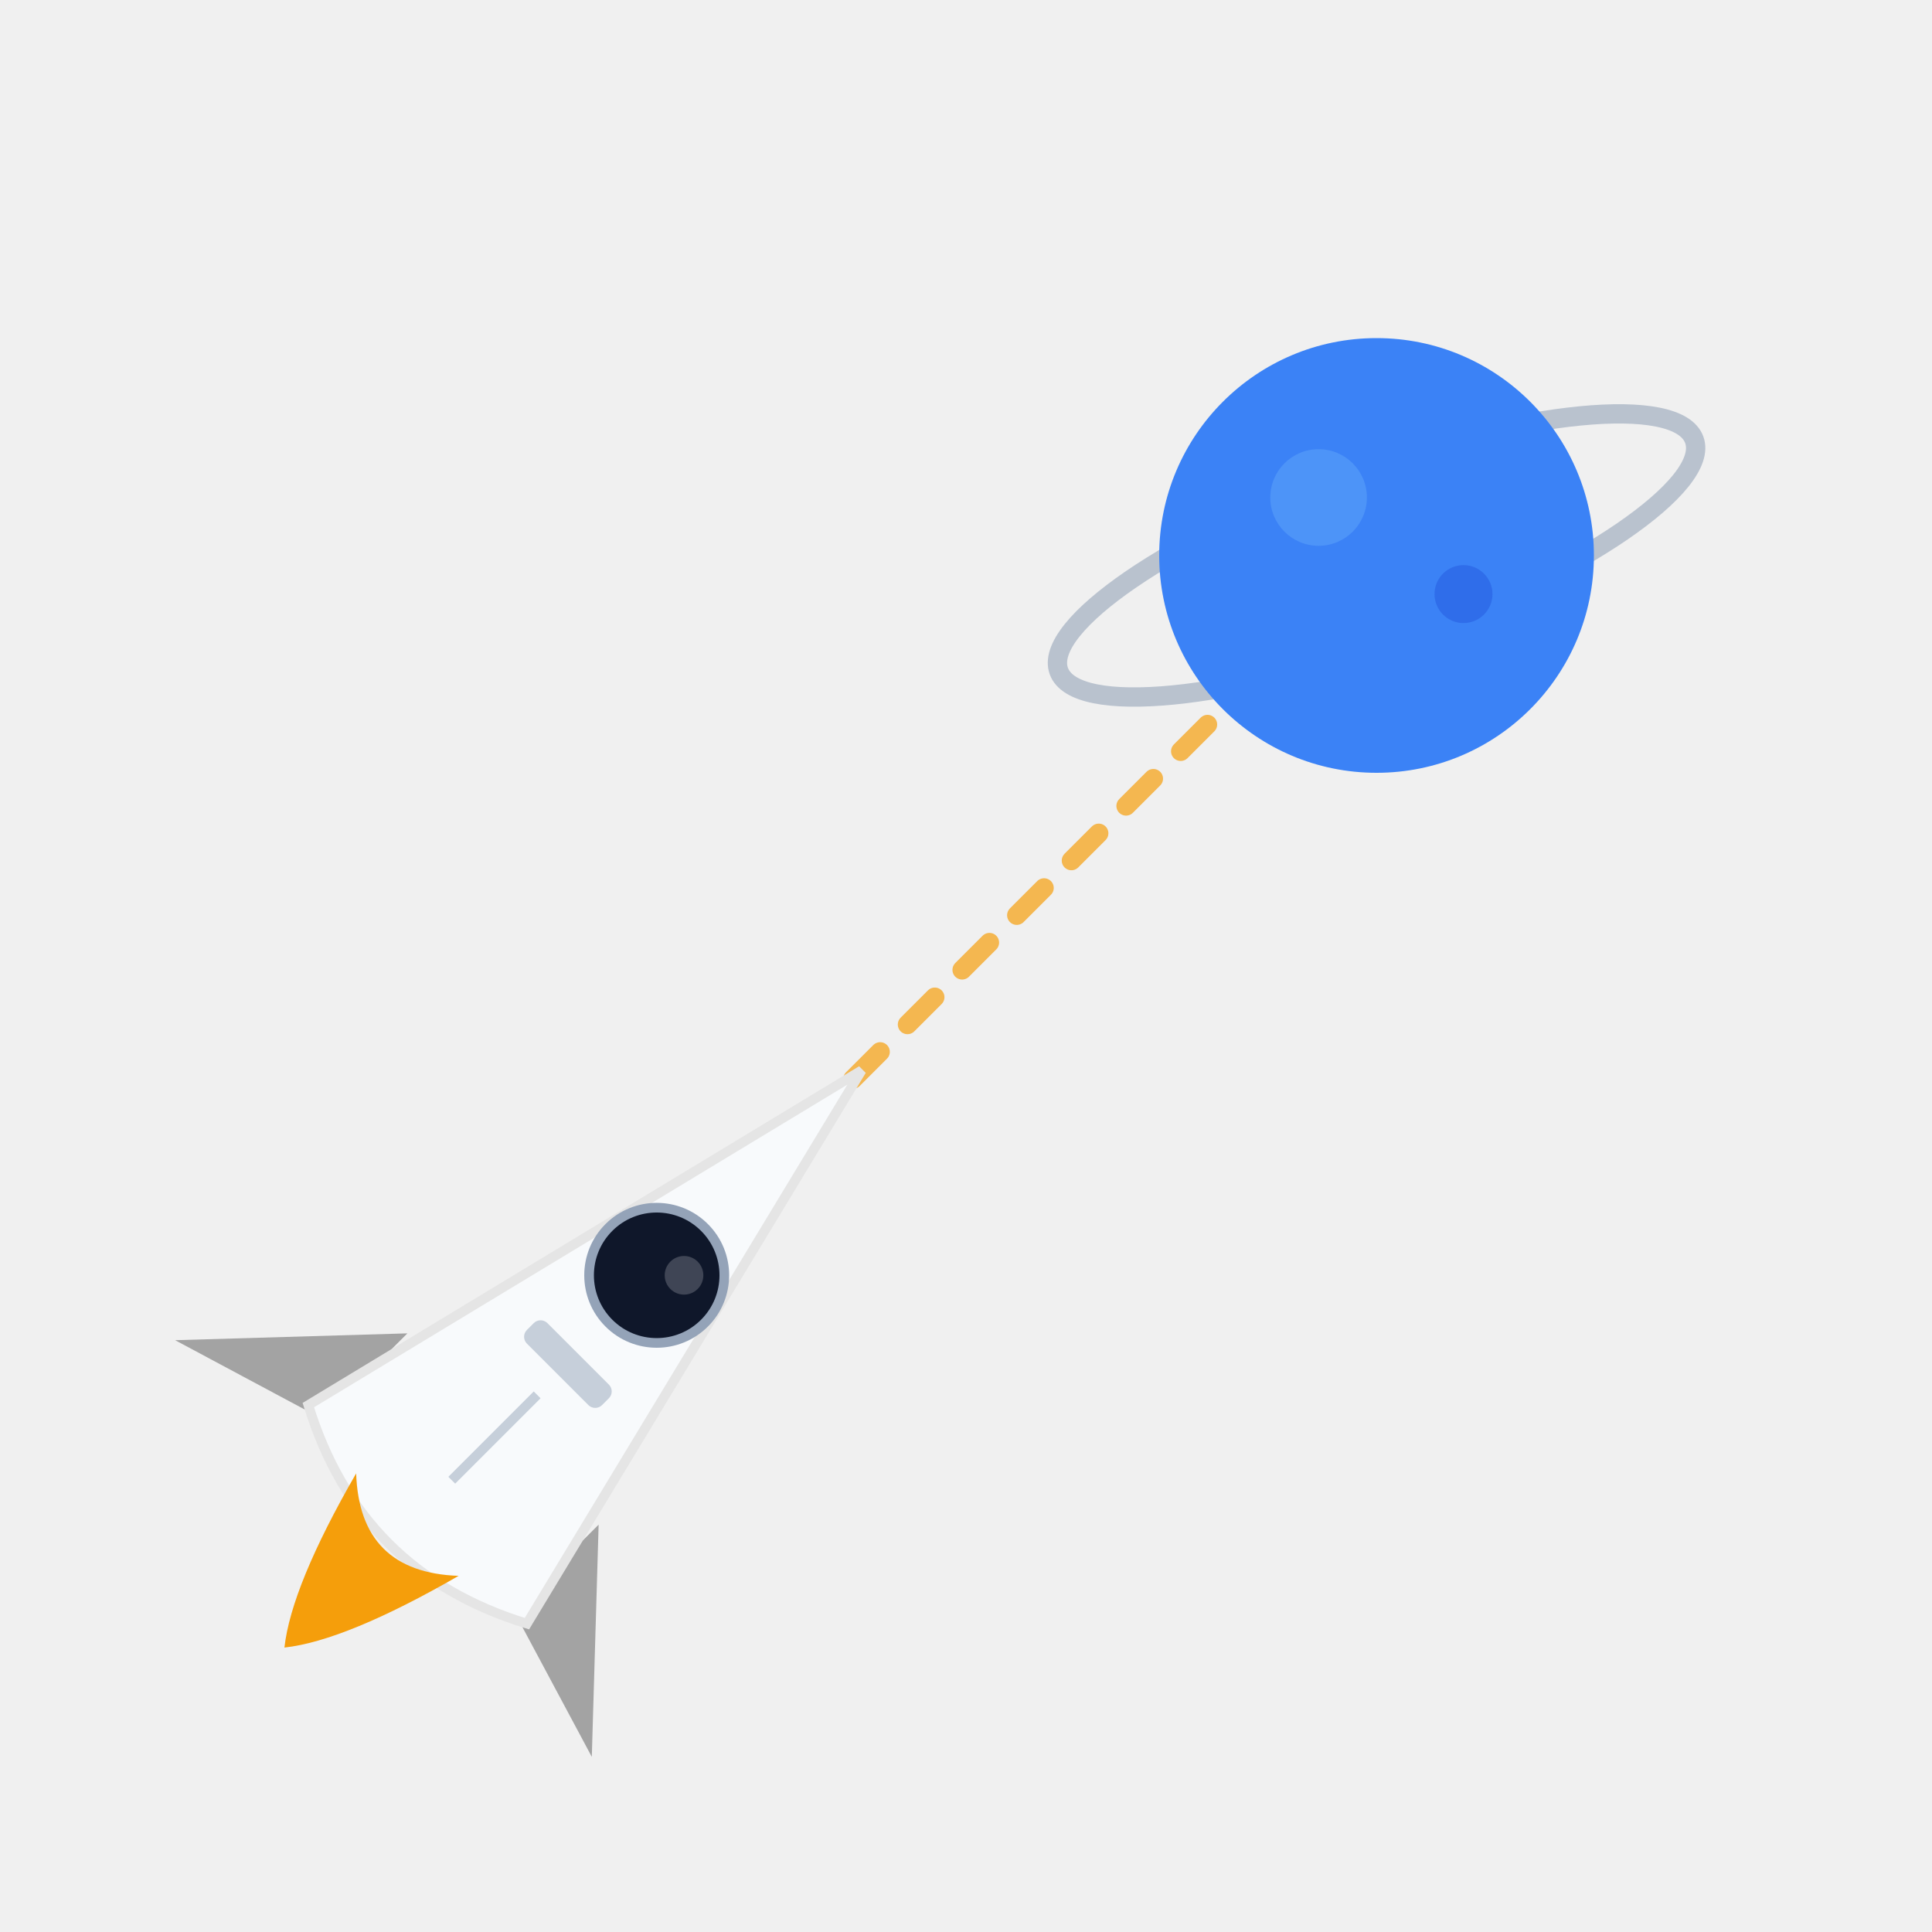
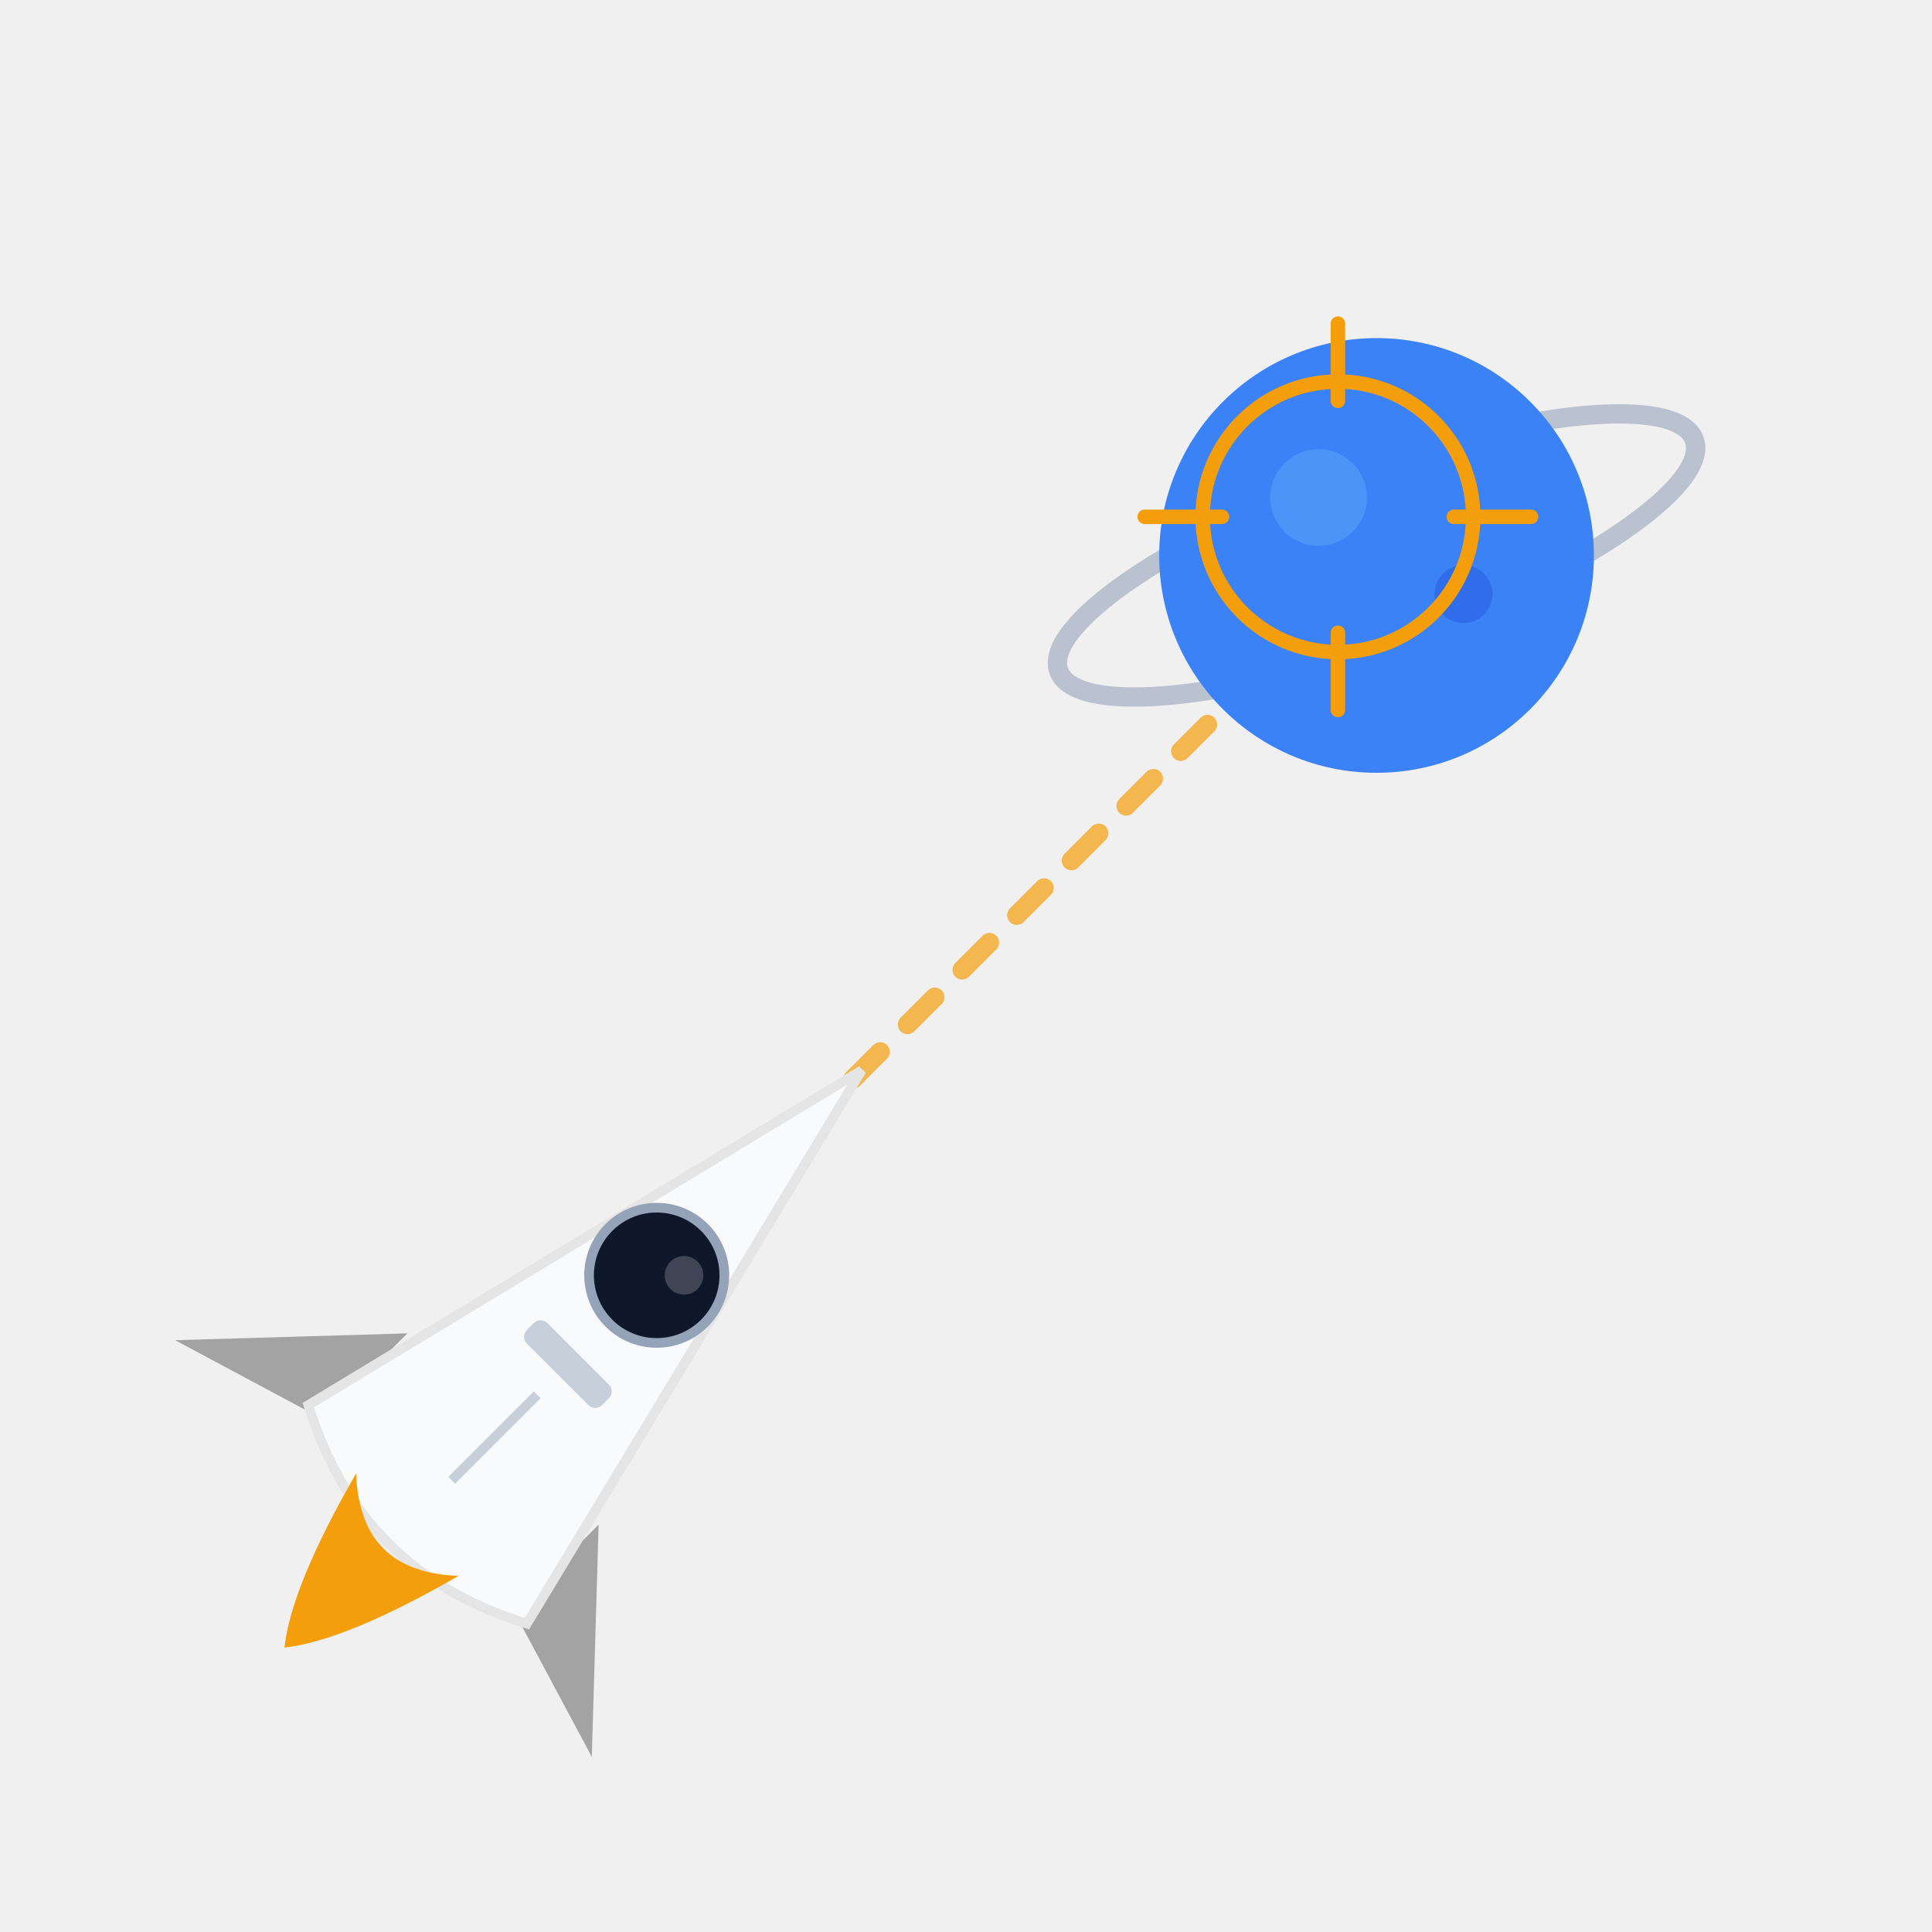
<svg xmlns="http://www.w3.org/2000/svg" viewBox="0 0 400 400" width="400" height="400">
  <g transform="translate(285, 115)">
    <ellipse cx="0" cy="0" rx="70" ry="18" fill="none" stroke="#94a3b8" stroke-width="4" opacity="0.6" transform="rotate(-20)" />
    <circle cx="0" cy="0" r="45" fill="#3b82f6" />
    <circle cx="-12" cy="-12" r="10" fill="#60a5fa" opacity="0.5" />
    <circle cx="18" cy="8" r="6" fill="#1d4ed8" opacity="0.4" />
+     <g transform="translate(-8, -8)" stroke="#f59e0b" stroke-width="3" fill="none" stroke-linecap="round">
+       <circle cx="0" cy="0" r="28" />
+       <line x1="0" y1="-40" x2="0" y2="-24" />
+       <line x1="0" y1="24" x2="0" y2="40" />
+       <line x1="-40" y1="0" x2="-24" y2="0" />
+       <line x1="24" y1="0" x2="40" y2="0" />
+     </g>
  </g>
  <path d="M 120 280 Q 180 220 250 150" fill="none" stroke="#f59e0b" stroke-width="4" stroke-dasharray="8 8" stroke-linecap="round" opacity="0.7" />
  <g transform="translate(90, 310) rotate(45)">
    <path d="M -28 -20 L -61 15 L -28 5 Z" fill="#a3a3a3" />
    <path d="M 28 -20 L 61 15 L 28 5 Z" fill="#a3a3a3" />
    <path d="M 0 -125 L 32 5 Q 0 22 -32 5 Z" fill="#f8fafc" stroke="#e5e5e5" stroke-width="2" />
    <circle cx="0" cy="-65" r="14" fill="#0f172a" stroke="#94a3b8" stroke-width="2" />
    <circle cx="4" cy="-69" r="4" fill="#ffffff" opacity="0.2" />
    <line x1="0" y1="-30" x2="0" y2="-5" stroke="#94a3b8" stroke-width="2" opacity="0.5" />
    <rect x="-11" y="-42" width="22" height="6" rx="2" fill="#94a3b8" opacity="0.5" />
    <path d="M -15 8 Q -8 34 0 44 Q 8 34 15 8 Q 0 22 -15 8" fill="#f59e0b" />
  </g>
</svg>
